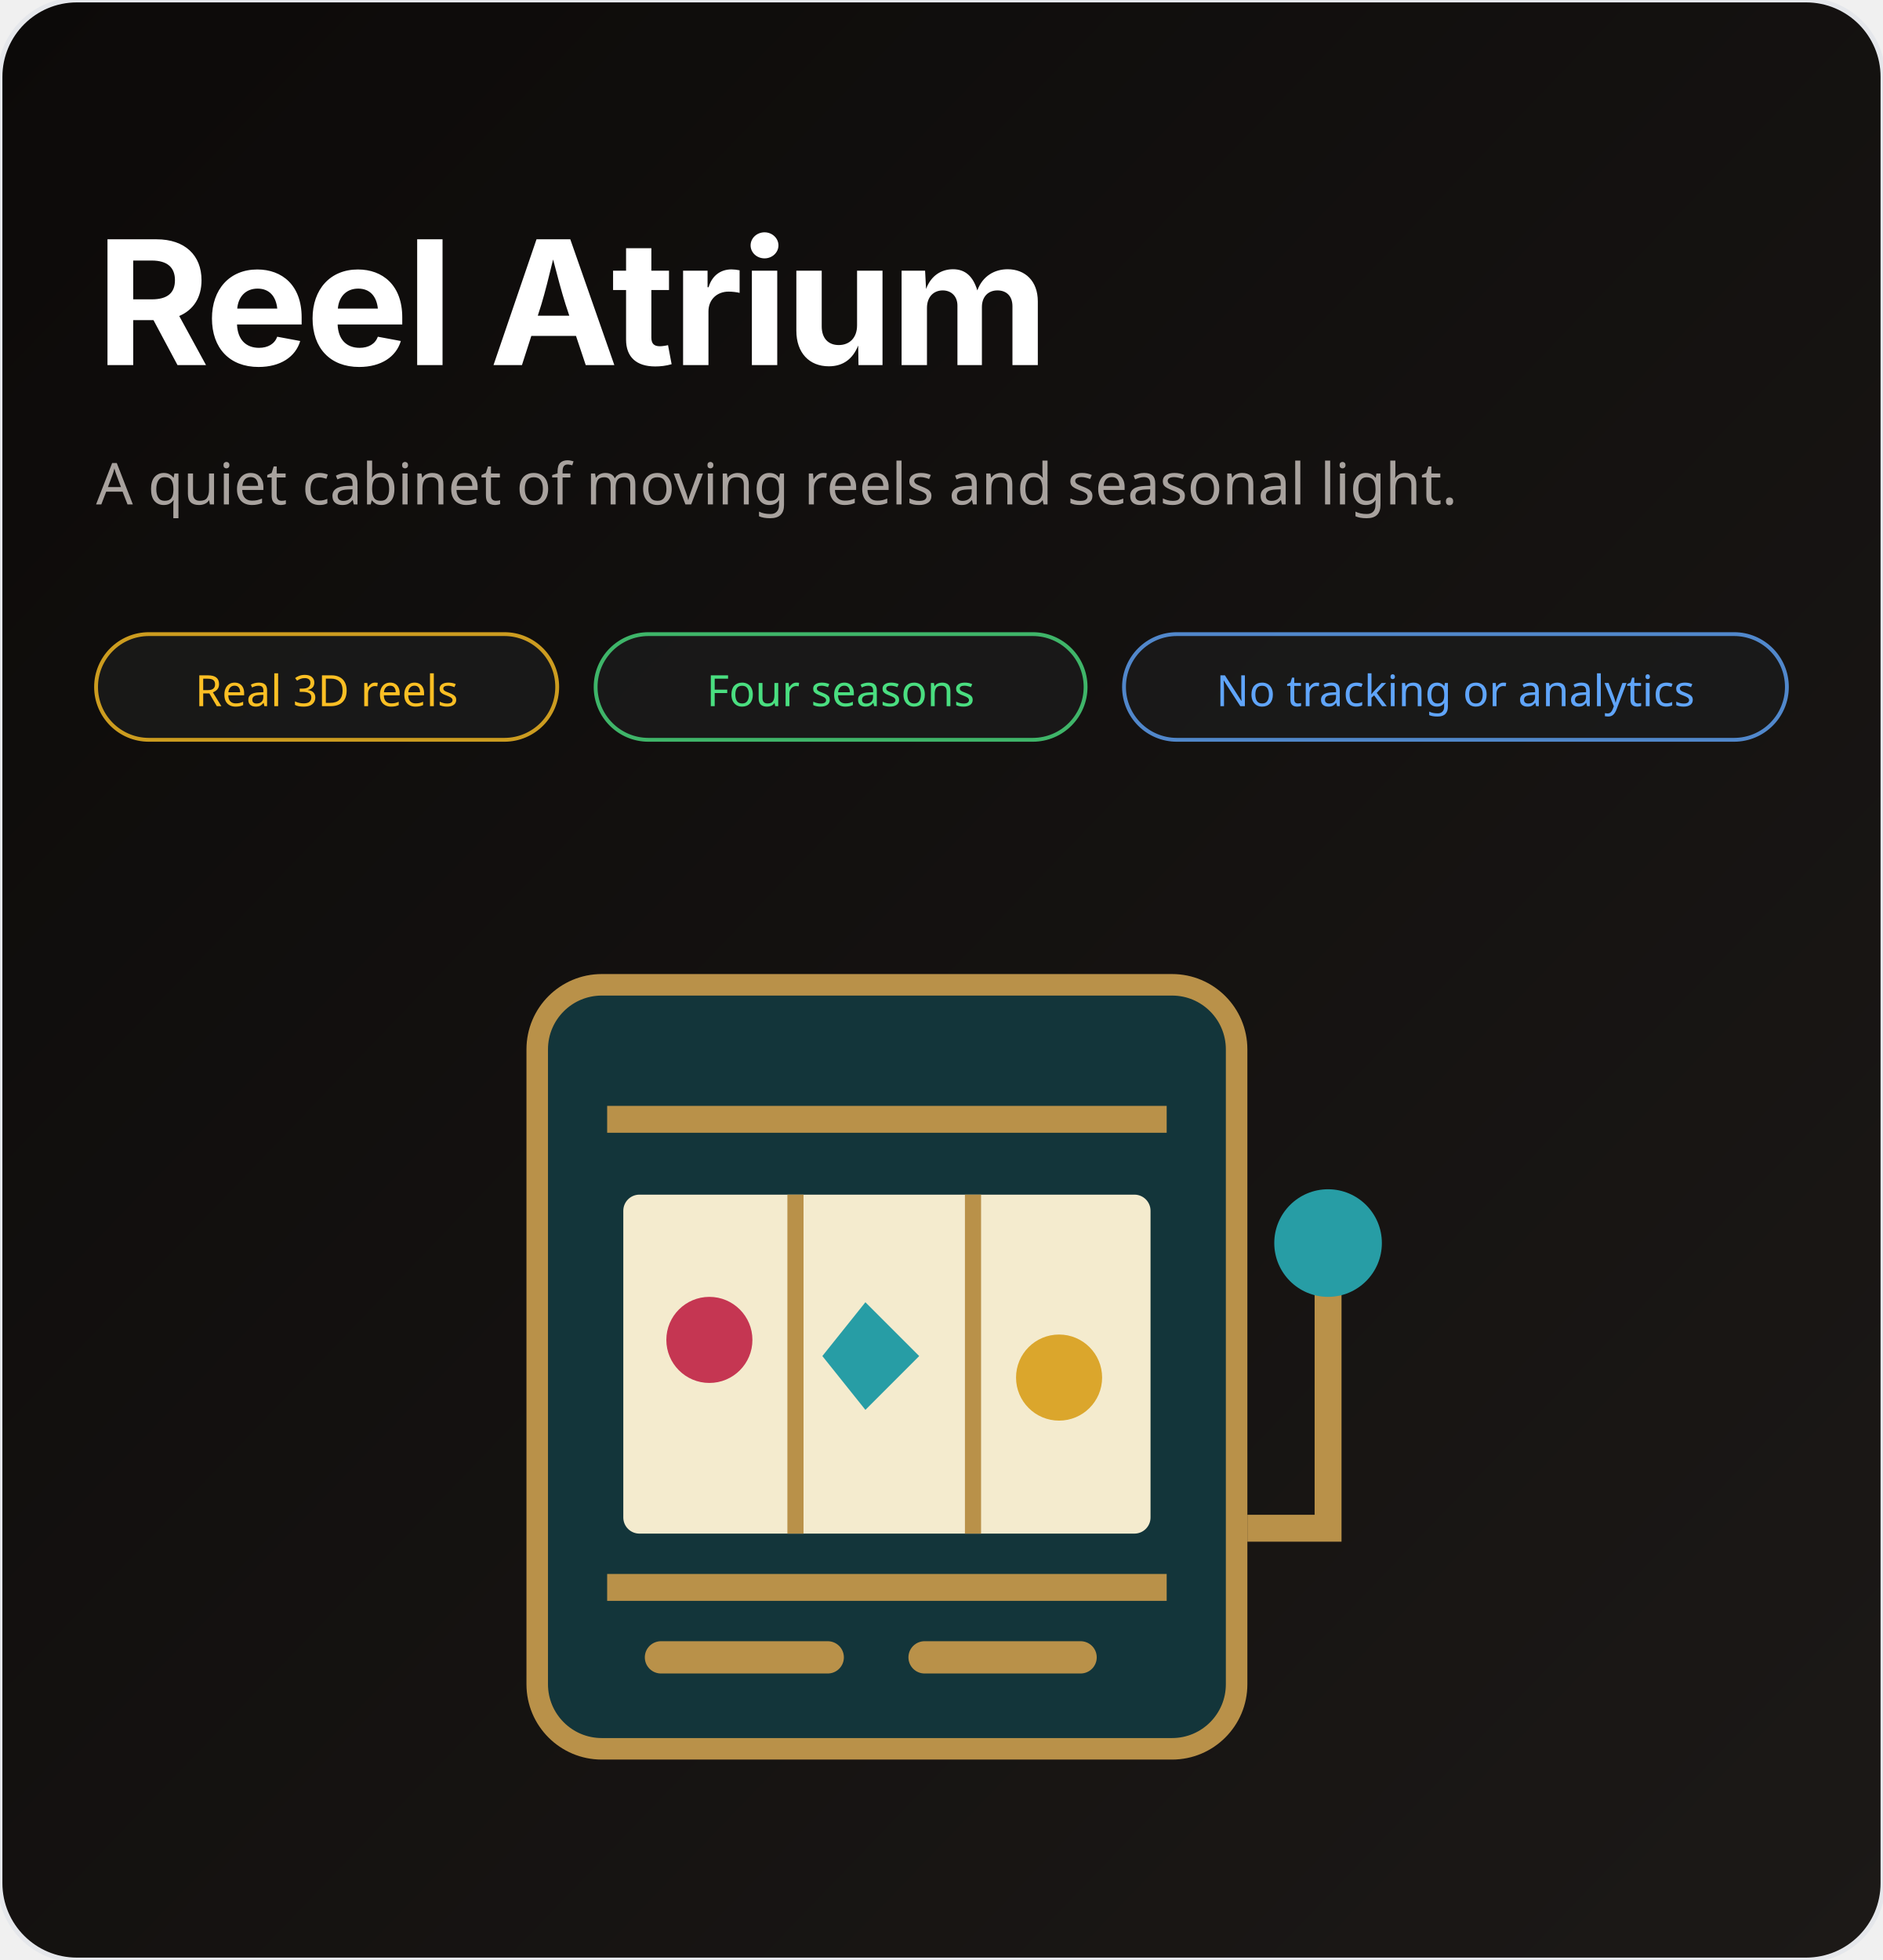
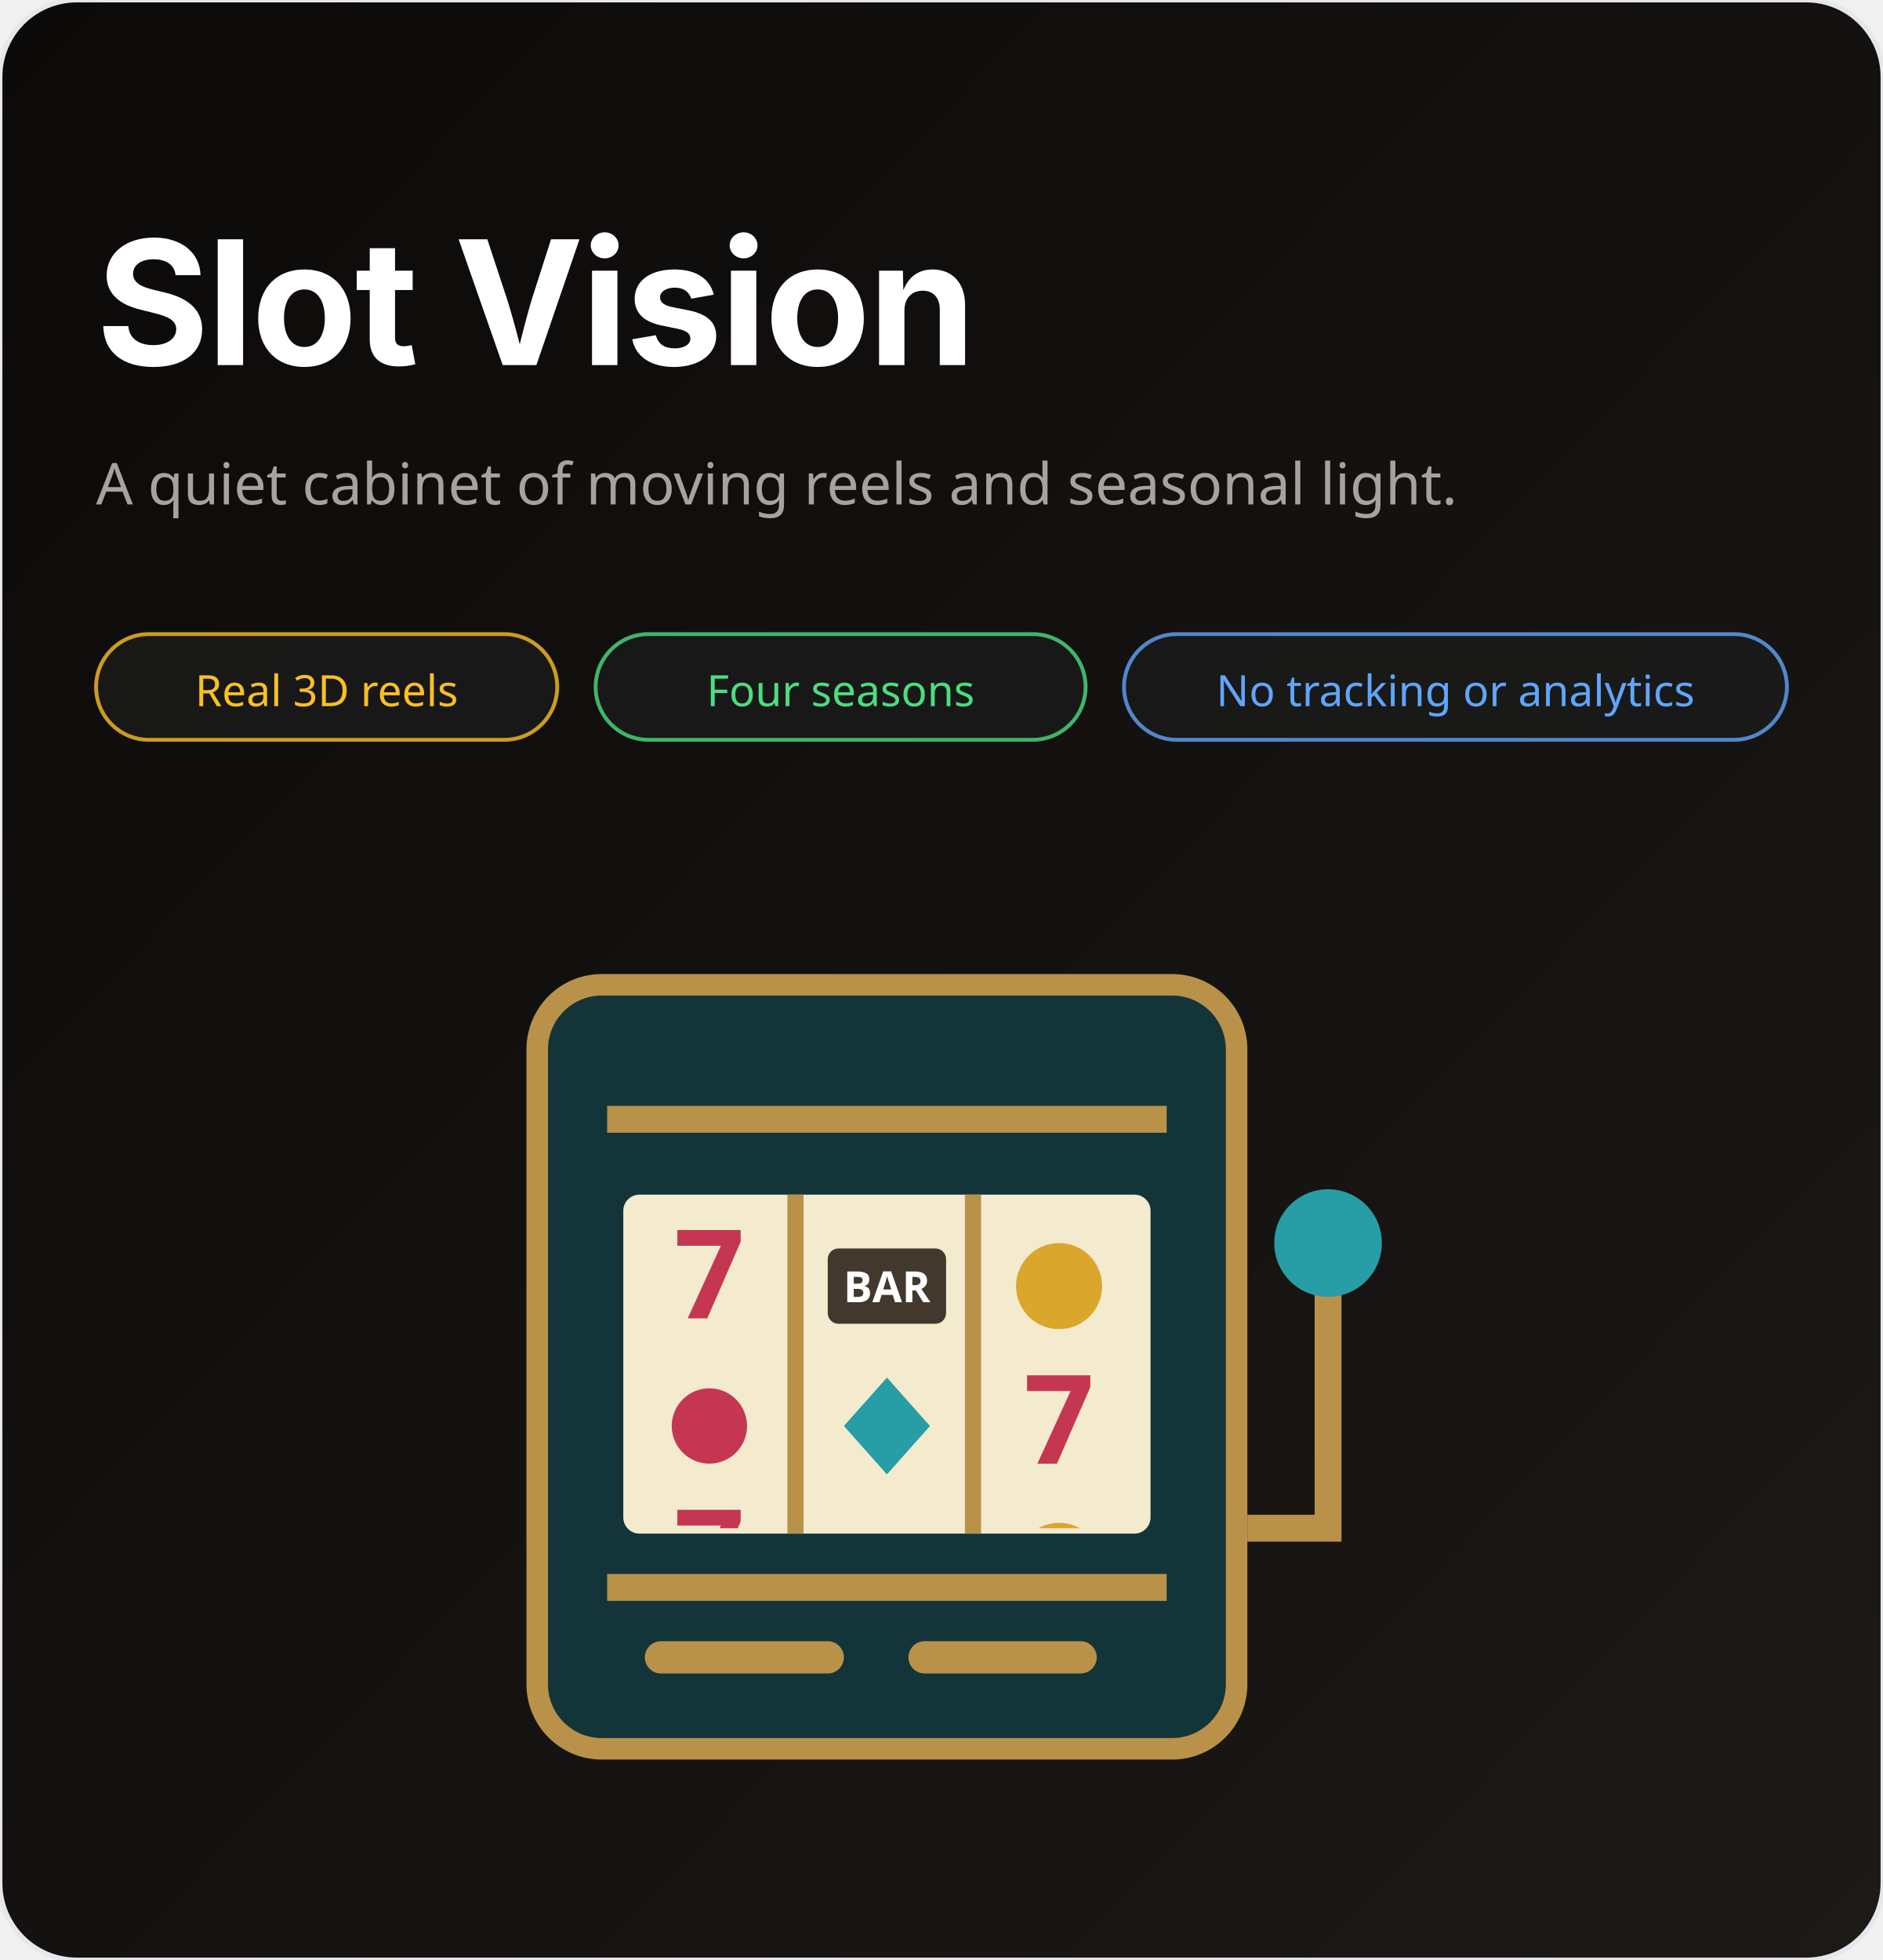
<svg xmlns="http://www.w3.org/2000/svg" viewBox="0 0 392 408" width="392" height="408">
-   <style>@keyframes drift{0%,100%{transform:translateY(-3px)}50%{transform:translateY(5px)}}.reel{animation:drift 8s ease-in-out infinite;transform-box:fill-box;transform-origin:center}@media(prefers-reduced-motion:reduce){.reel{animation:none}}</style>
+   <style>@keyframes spin{from{transform:translateY(0)}to{transform:translateY(-52px)}}.reel{animation:spin 2s linear infinite;transform-box:fill-box;transform-origin:center}.second{animation-duration:2.3s;animation-delay:-.8s}.third{animation-duration:2.6s;animation-delay:-1.4s}@media(prefers-reduced-motion:reduce){.reel{animation:none}}</style>
  <defs>
    <linearGradient id="background" x2="1" y2="1">
      <stop stop-color="#0c0a09" />
      <stop offset="1" stop-color="#1c1917" />
    </linearGradient>
  </defs>
  <rect width="392" height="408" rx="16" fill="url(#background)" stroke="#e5e7eb" />
-   <text x="20" y="76" fill="#fff" font-family="system-ui, -apple-system, 'Segoe UI', sans-serif" font-size="36" font-weight="700" letter-spacing="-.5">Reel Atrium</text>
+   <text x="20" y="76" fill="#fff" font-family="system-ui, -apple-system, 'Segoe UI', sans-serif" font-size="36" font-weight="700" letter-spacing="-.5">Slot Vision</text>
  <text x="20" y="105" fill="#a8a29e" font-family="system-ui, sans-serif" font-size="12">A quiet cabinet of moving reels and seasonal light.</text>
  <g font-family="system-ui,sans-serif" font-size="9" text-anchor="middle" font-weight="500">
    <rect x="20" y="132" width="96" height="22" rx="11" fill="#1a1a1a" opacity=".8" stroke="#fbbf24" stroke-width=".8" />
    <text x="68" y="147" fill="#fbbf24">Real 3D reels</text>
    <rect x="124" y="132" width="102" height="22" rx="11" fill="#1a1a1a" opacity=".8" stroke="#4ade80" stroke-width=".8" />
    <text x="175" y="147" fill="#4ade80">Four seasons</text>
    <rect x="234" y="132" width="138" height="22" rx="11" fill="#1a1a1a" opacity=".8" stroke="#60a5fa" stroke-width=".8" />
    <text x="303" y="147" fill="#60a5fa">No tracking or analytics</text>
  </g>
  <g transform="translate(104 205) scale(1.12)">
    <rect x="7" y="0" width="130" height="142" rx="12" fill="#13353a" stroke="#b99149" stroke-width="4" />
    <path d="M20 25H124M20 112H124" stroke="#b99149" stroke-width="5" />
    <rect x="23" y="39" width="98" height="63" rx="3" fill="#f4ebce" />
    <path d="M55 39V102M88 39V102" stroke="#b99149" stroke-width="3" />
-     <g class="reel">
-       <circle cx="39" cy="66" r="8" fill="#c53652" />
-       <path d="M68 59L78 69L68 79L60 69Z" fill="#279da5" />
-       <circle cx="104" cy="73" r="8" fill="#dba62c" />
+     <clipPath id="reel-window">
+       <rect x="24" y="40" width="96" height="61" />
+     </clipPath>
+     <g clip-path="url(#reel-window)">
+       <g class="reel first">
+         <text x="39" y="62" fill="#c53652" font-family="system-ui,sans-serif" font-weight="800" font-size="23" text-anchor="middle">7</text>
+         <circle cx="39" cy="82" r="7" fill="#c53652" />
+         <text x="39" y="114" fill="#c53652" font-family="system-ui,sans-serif" font-weight="800" font-size="23" text-anchor="middle">7</text>
+         <circle cx="39" cy="134" r="7" fill="#c53652" />
+       </g>
+       <g class="reel second">
+         <rect x="61" y="49" width="22" height="14" rx="2" fill="#42382e" />
+         <text x="72" y="59" fill="#fff" font-family="system-ui,sans-serif" font-weight="700" font-size="8" text-anchor="middle">BAR</text>
+         <path d="M72 73l8 9-8 9-8-9Z" fill="#279da5" />
+         <rect x="61" y="101" width="22" height="14" rx="2" fill="#42382e" />
+         <text x="72" y="111" fill="#fff" font-family="system-ui,sans-serif" font-weight="700" font-size="8" text-anchor="middle">BAR</text>
+         <path d="M72 125l8 9-8 9-8-9Z" fill="#279da5" />
+       </g>
+       <g class="reel third">
+         <circle cx="104" cy="56" r="8" fill="#dba62c" />
+         <text x="104" y="89" fill="#c53652" font-family="system-ui,sans-serif" font-weight="800" font-size="23" text-anchor="middle">7</text>
+         <circle cx="104" cy="108" r="8" fill="#dba62c" />
+         <text x="104" y="141" fill="#c53652" font-family="system-ui,sans-serif" font-weight="800" font-size="23" text-anchor="middle">7</text>
+       </g>
    </g>
    <path d="M139 101H154V52" stroke="#b99149" stroke-width="5" fill="none" />
    <circle cx="154" cy="48" r="10" fill="#279da5" />
    <path d="M30 125H61M79 125H108" stroke="#b99149" stroke-width="6" stroke-linecap="round" />
  </g>
</svg>
